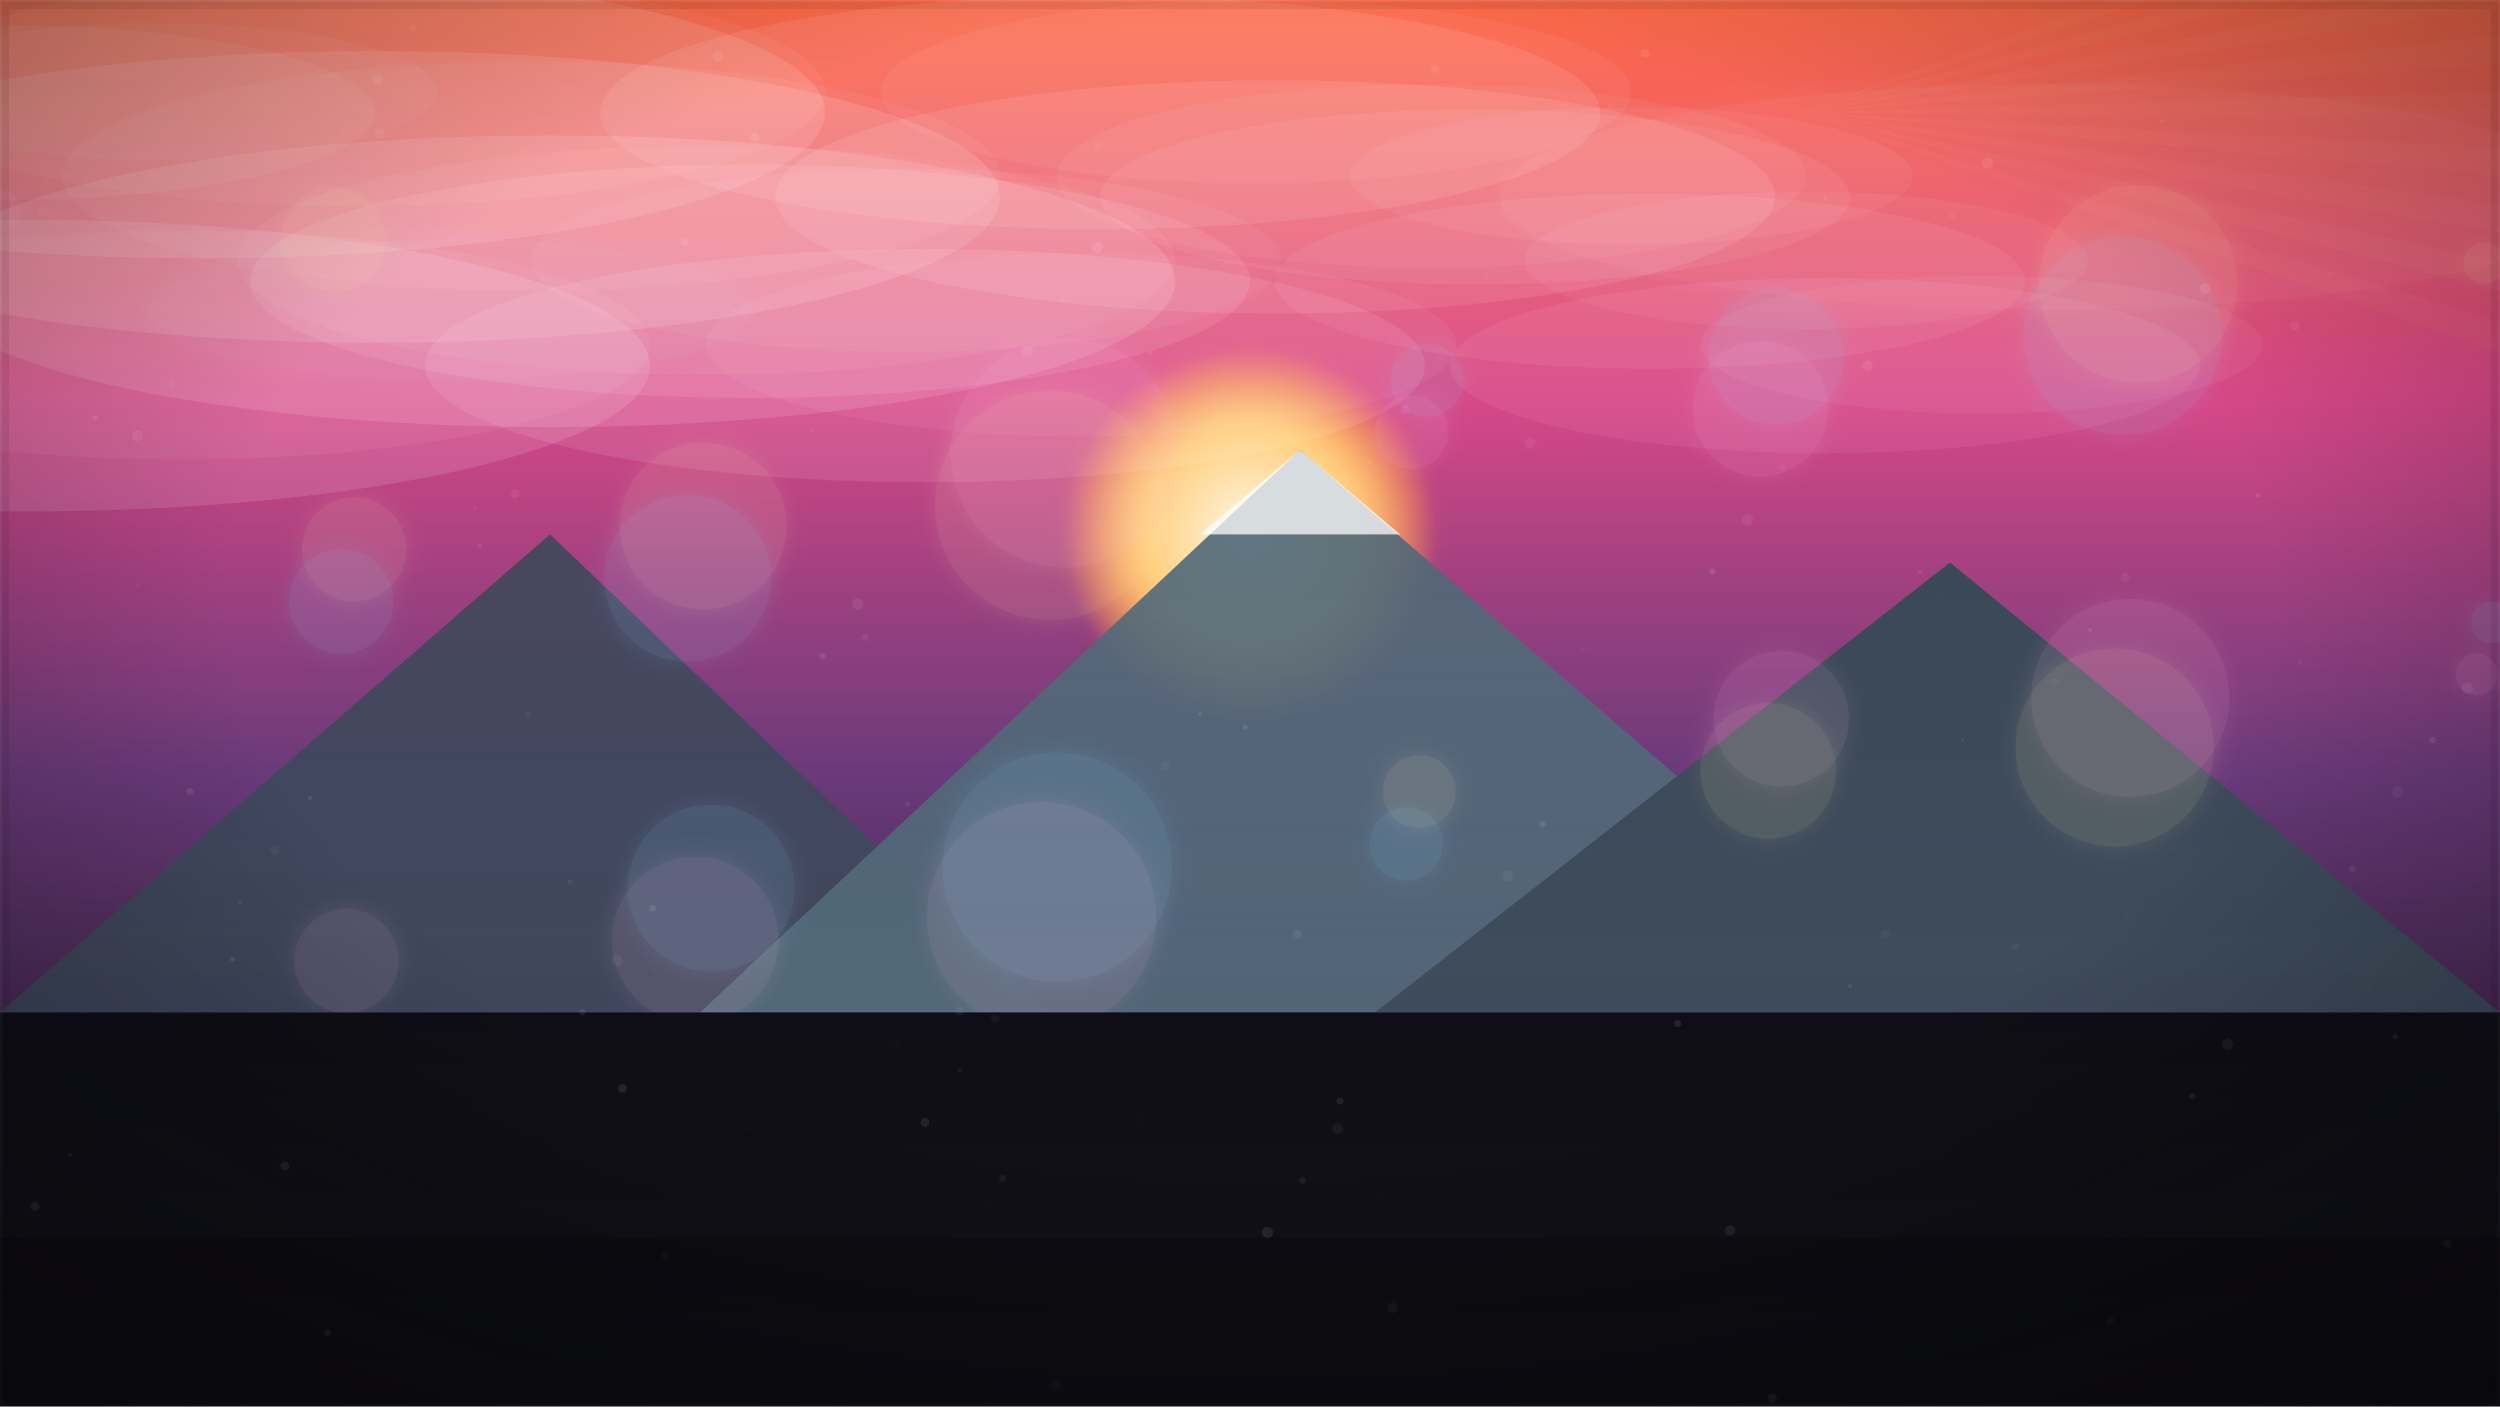
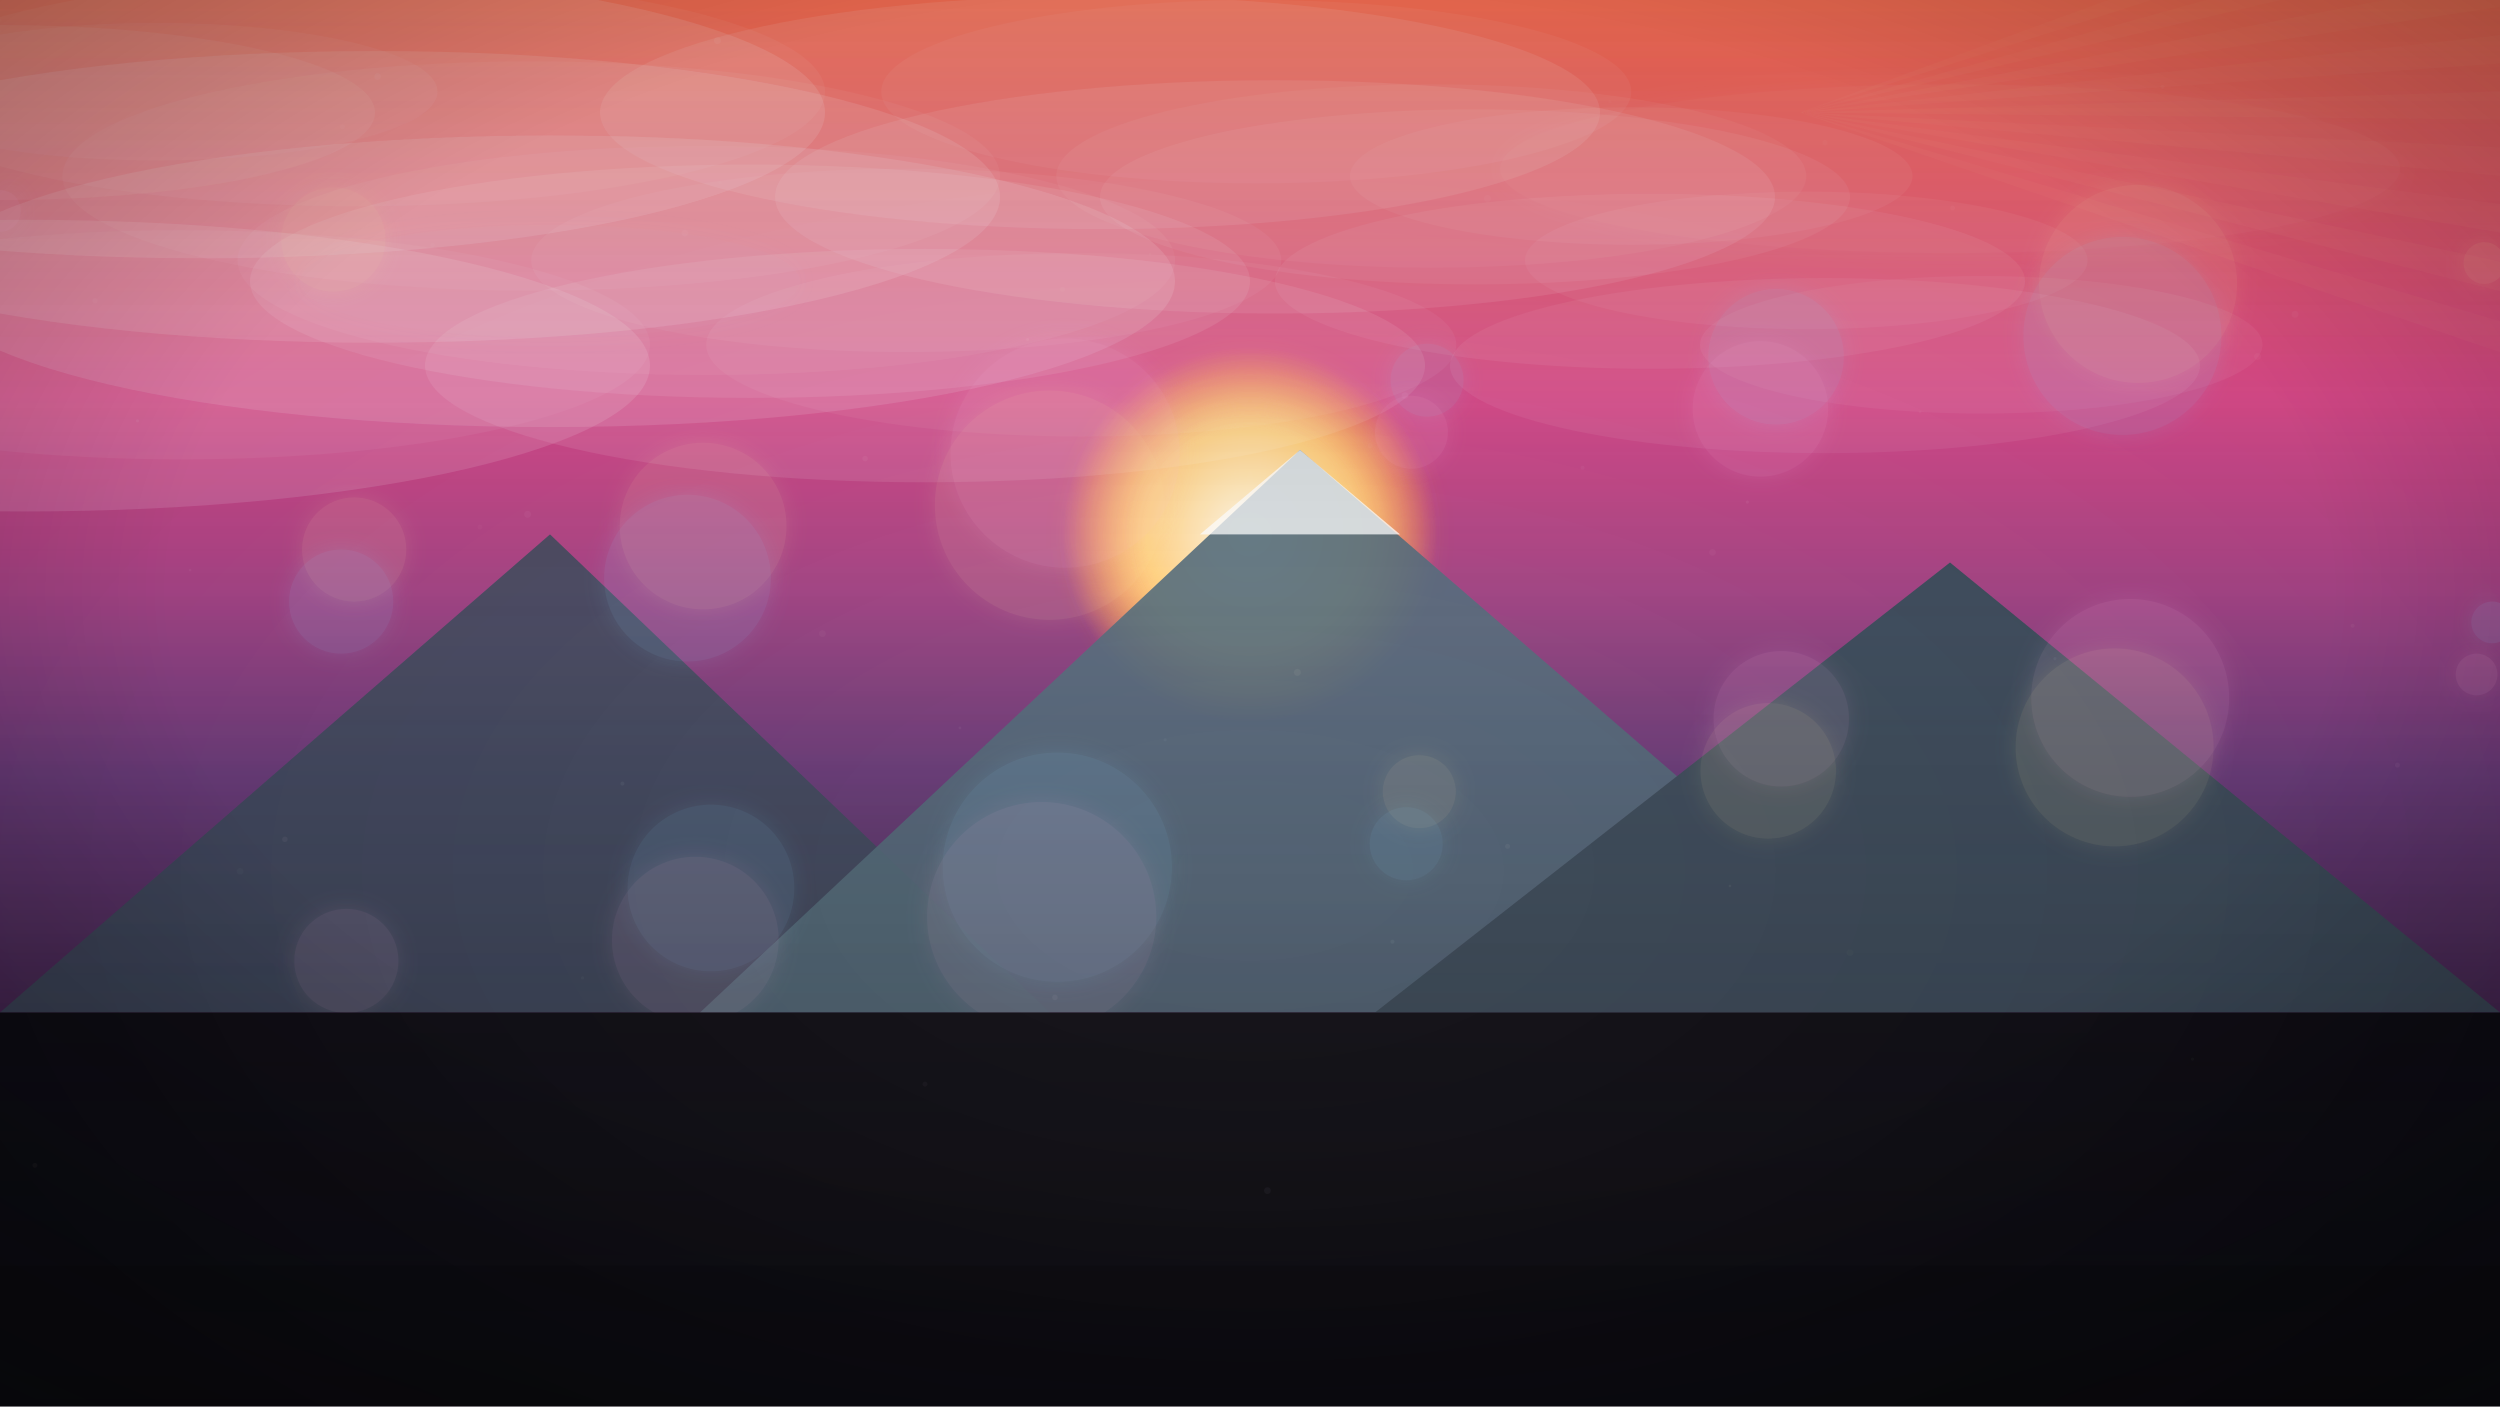
<svg xmlns="http://www.w3.org/2000/svg" viewBox="0 0 960 540" width="960" height="540">
  <defs>
    <linearGradient id="skyTop" x1="0" y1="0" x2="0" y2="1">
-       <stop offset="0%" stop-color="#1a1048" />
-       <stop offset="35%" stop-color="#3d2878" />
-       <stop offset="68%" stop-color="#284868" />
-       <stop offset="100%" stop-color="#0c1420" />
+       <stop offset="0%" stop-color="#121828" />
+       <stop offset="32%" stop-color="#243050" />
+       <stop offset="58%" stop-color="#2a3848" />
+       <stop offset="100%" stop-color="#0a0e14" />
    </linearGradient>
    <linearGradient id="skyDay" x1="0" y1="0" x2="0" y2="1">
-       <stop offset="0%" stop-color="#7ec8ff" />
-       <stop offset="45%" stop-color="#a8d8f8" />
-       <stop offset="78%" stop-color="#e8c878" />
-       <stop offset="100%" stop-color="#88b868" />
+       <stop offset="0%" stop-color="#6eb4e0" />
+       <stop offset="38%" stop-color="#a8cce8" />
+       <stop offset="70%" stop-color="#d8c098" />
+       <stop offset="100%" stop-color="#6a8868" />
    </linearGradient>
    <linearGradient id="skySunset" x1="0" y1="0" x2="0" y2="1">
      <stop offset="0%" stop-color="#ff6b4a" />
      <stop offset="28%" stop-color="#d84888" />
      <stop offset="55%" stop-color="#683878" />
      <stop offset="100%" stop-color="#120818" />
    </linearGradient>
    <linearGradient id="haze" x1="0" y1="0.4" x2="0" y2="1">
      <stop offset="0%" stop-color="#fff" stop-opacity="0" />
      <stop offset="100%" stop-color="#c8d8f0" stop-opacity="0.22" />
    </linearGradient>
    <filter id="softGlow" x="-40%" y="-40%" width="180%" height="180%">
      <feGaussianBlur stdDeviation="4" result="b" />
      <feMerge>
        <feMergeNode in="b" />
        <feMergeNode in="SourceGraphic" />
      </feMerge>
    </filter>
    <filter id="neonGlow" x="-60%" y="-60%" width="220%" height="220%">
      <feGaussianBlur stdDeviation="6" result="b" />
      <feMerge>
        <feMergeNode in="b" />
        <feMergeNode in="b" />
        <feMergeNode in="SourceGraphic" />
      </feMerge>
    </filter>
    <filter id="paintSoft" x="-2%" y="-2%" width="104%" height="104%">
      <feGaussianBlur stdDeviation="0.6" />
    </filter>
    <radialGradient id="sunDisc" cx="0.5" cy="0.5" r="0.5">
      <stop offset="0%" stop-color="#fff8e8" />
      <stop offset="55%" stop-color="#ffd080" />
      <stop offset="100%" stop-color="#ff904000" />
    </radialGradient>
    <radialGradient id="moonGlow" cx="0.5" cy="0.5" r="0.5">
      <stop offset="0%" stop-color="#fffef8" />
      <stop offset="40%" stop-color="#e8e0f0" />
      <stop offset="100%" stop-color="#e8e0f000" />
    </radialGradient>
    <linearGradient id="wallWarm" x1="0" y1="0" x2="1" y2="1">
      <stop offset="0%" stop-color="#fff0e4" />
      <stop offset="45%" stop-color="#e8c8b0" />
      <stop offset="100%" stop-color="#c8a088" />
    </linearGradient>
    <linearGradient id="wallCool" x1="0" y1="0" x2="0" y2="1">
      <stop offset="0%" stop-color="#eef2f8" />
      <stop offset="100%" stop-color="#b8c0d0" />
    </linearGradient>
    <linearGradient id="floorWood" x1="0" y1="0.6" x2="0" y2="1">
      <stop offset="0%" stop-color="#a88870" />
      <stop offset="100%" stop-color="#685040" />
    </linearGradient>
    <radialGradient id="lampGlow" cx="0.5" cy="0.5" r="0.5">
      <stop offset="0%" stop-color="#fff8e0" />
      <stop offset="70%" stop-color="#ffd898" stop-opacity="0.35" />
      <stop offset="100%" stop-color="#ffd898" stop-opacity="0" />
    </radialGradient>
    <radialGradient id="vignette" cx="0.5" cy="0.42" r="0.78">
-       <stop offset="52%" stop-color="#000" stop-opacity="0" />
-       <stop offset="100%" stop-color="#030508" stop-opacity="0.48" />
+       <stop offset="55%" stop-color="#000" stop-opacity="0" />
+       <stop offset="100%" stop-color="#030508" stop-opacity="0.38" />
+     </radialGradient>
+     <linearGradient id="filmGrade" x1="0" y1="0" x2="0" y2="1">
+       <stop offset="0%" stop-color="#283858" stop-opacity="0.14" />
+       <stop offset="42%" stop-color="#000" stop-opacity="0" />
+       <stop offset="100%" stop-color="#000" stop-opacity="0.32" />
+     </linearGradient>
+     <radialGradient id="stageGlow" cx="0.5" cy="0.62" r="0.55">
+       <stop offset="0%" stop-color="#fff" stop-opacity="0.06" />
+       <stop offset="100%" stop-color="#fff" stop-opacity="0" />
    </radialGradient>
  </defs>
  <rect width="960" height="540" fill="url(#skySunset)" />
  <polygon points="691.2,43.2 1299.914,-178.998 1308.312,-154.478" fill="#ffd0a0" opacity="0.04" />
  <polygon points="691.2,43.2 1315.724,-129.642 1322.136,-104.529" fill="#ffd0a0" opacity="0.04" />
  <polygon points="691.2,43.2 1327.539,-79.181 1331.924,-53.636" fill="#ffd0a0" opacity="0.04" />
  <polygon points="691.2,43.2 1335.284,-27.936 1337.613,-2.123" fill="#ffd0a0" opacity="0.04" />
  <polygon points="691.2,43.2 1338.908,23.763 1339.168,49.68" fill="#ffd0a0" opacity="0.04" />
  <polygon points="691.2,43.2 1338.39,75.587 1336.577,101.441" fill="#ffd0a0" opacity="0.04" />
  <polygon points="691.2,43.2 1333.732,127.203 1329.859,152.83" fill="#ffd0a0" opacity="0.04" />
  <polygon points="691.2,43.2 1324.964,178.282 1319.055,203.518" fill="#ffd0a0" opacity="0.04" />
  <polygon points="691.2,43.2 1312.142,228.497 1304.235,253.18" fill="#ffd0a0" opacity="0.04" />
  <circle cx="480" cy="205.2" r="72" fill="url(#sunDisc)" filter="url(#softGlow)" />
  <ellipse cx="0" cy="43.2" rx="144" ry="33.6" fill="#fff" opacity="0.06" />
  <ellipse cx="60" cy="35.2" rx="108" ry="26.4" fill="#fff" opacity="0.05" />
  <ellipse cx="489.6" cy="75.6" rx="192" ry="44.8" fill="#fff" opacity="0.09" />
  <ellipse cx="549.6" cy="67.6" rx="144" ry="35.2" fill="#fff" opacity="0.05" />
  <ellipse cx="211.2" cy="108" rx="240" ry="56" fill="#fff" opacity="0.12" />
  <ellipse cx="271.2" cy="100" rx="180" ry="44" fill="#fff" opacity="0.05" />
  <ellipse cx="700.8" cy="140.4" rx="144" ry="33.6" fill="#fff" opacity="0.06" />
  <ellipse cx="760.8" cy="132.4" rx="108" ry="26.4" fill="#fff" opacity="0.05" />
  <ellipse cx="422.4" cy="43.2" rx="192" ry="44.8" fill="#fff" opacity="0.09" />
  <ellipse cx="482.4" cy="35.2" rx="144" ry="35.2" fill="#fff" opacity="0.05" />
  <ellipse cx="144" cy="75.6" rx="240" ry="56" fill="#fff" opacity="0.12" />
  <ellipse cx="204" cy="67.6" rx="180" ry="44" fill="#fff" opacity="0.05" />
  <ellipse cx="633.6" cy="108" rx="144" ry="33.6" fill="#fff" opacity="0.06" />
  <ellipse cx="693.6" cy="100" rx="108" ry="26.4" fill="#fff" opacity="0.05" />
  <ellipse cx="355.2" cy="140.4" rx="192" ry="44.8" fill="#fff" opacity="0.09" />
  <ellipse cx="415.2" cy="132.4" rx="144" ry="35.2" fill="#fff" opacity="0.05" />
  <ellipse cx="76.8" cy="43.2" rx="240" ry="56" fill="#fff" opacity="0.12" />
  <ellipse cx="136.8" cy="35.2" rx="180" ry="44" fill="#fff" opacity="0.05" />
  <ellipse cx="566.4" cy="75.6" rx="144" ry="33.6" fill="#fff" opacity="0.06" />
  <ellipse cx="626.4" cy="67.6" rx="108" ry="26.4" fill="#fff" opacity="0.05" />
  <ellipse cx="288" cy="108" rx="192" ry="44.8" fill="#fff" opacity="0.09" />
  <ellipse cx="348" cy="100" rx="144" ry="35.2" fill="#fff" opacity="0.05" />
  <ellipse cx="9.6" cy="140.4" rx="240" ry="56" fill="#fff" opacity="0.12" />
  <ellipse cx="69.6" cy="132.4" rx="180" ry="44" fill="#fff" opacity="0.05" />
  <polygon points="0,388.8 211.2,205.2 403.2,388.8" fill="#384858" opacity="0.85" />
  <polygon points="268.8,388.8 499.2,172.8 748.8,388.8" fill="#506878" opacity="0.9" />
  <polygon points="528,388.8 748.8,216 960,388.8" fill="#3a4858" />
  <polygon points="460.8,205.2 499.2,172.8 537.6,205.2" fill="#fff" opacity="0.75" />
  <circle cx="0" cy="81" r="8" fill="#ffb8e8" opacity="0.12" filter="url(#softGlow)" />
  <circle cx="548" cy="146" r="14" fill="#88d8ff" opacity="0.12" filter="url(#softGlow)" />
  <circle cx="136" cy="211" r="20" fill="#ffe8a8" opacity="0.12" filter="url(#softGlow)" />
  <circle cx="684" cy="276" r="26" fill="#ffb8e8" opacity="0.12" filter="url(#softGlow)" />
  <circle cx="273" cy="341" r="32" fill="#88d8ff" opacity="0.12" filter="url(#softGlow)" />
  <circle cx="821" cy="109" r="38" fill="#ffe8a8" opacity="0.12" filter="url(#softGlow)" />
  <circle cx="409" cy="174" r="44" fill="#ffb8e8" opacity="0.12" filter="url(#softGlow)" />
  <circle cx="957" cy="239" r="8" fill="#88d8ff" opacity="0.12" filter="url(#softGlow)" />
  <circle cx="545" cy="304" r="14" fill="#ffe8a8" opacity="0.12" filter="url(#softGlow)" />
  <circle cx="133" cy="369" r="20" fill="#ffb8e8" opacity="0.12" filter="url(#softGlow)" />
  <circle cx="682" cy="137" r="26" fill="#88d8ff" opacity="0.12" filter="url(#softGlow)" />
  <circle cx="270" cy="202" r="32" fill="#ffe8a8" opacity="0.12" filter="url(#softGlow)" />
  <circle cx="818" cy="268" r="38" fill="#ffb8e8" opacity="0.12" filter="url(#softGlow)" />
  <circle cx="406" cy="333" r="44" fill="#88d8ff" opacity="0.12" filter="url(#softGlow)" />
  <circle cx="954" cy="101" r="8" fill="#ffe8a8" opacity="0.12" filter="url(#softGlow)" />
  <circle cx="542" cy="166" r="14" fill="#ffb8e8" opacity="0.12" filter="url(#softGlow)" />
  <circle cx="131" cy="231" r="20" fill="#88d8ff" opacity="0.12" filter="url(#softGlow)" />
  <circle cx="679" cy="296" r="26" fill="#ffe8a8" opacity="0.12" filter="url(#softGlow)" />
  <circle cx="267" cy="361" r="32" fill="#ffb8e8" opacity="0.12" filter="url(#softGlow)" />
  <circle cx="815" cy="129" r="38" fill="#88d8ff" opacity="0.12" filter="url(#softGlow)" />
  <circle cx="403" cy="194" r="44" fill="#ffe8a8" opacity="0.12" filter="url(#softGlow)" />
  <circle cx="951" cy="259" r="8" fill="#ffb8e8" opacity="0.12" filter="url(#softGlow)" />
  <circle cx="540" cy="324" r="14" fill="#88d8ff" opacity="0.12" filter="url(#softGlow)" />
  <circle cx="128" cy="92" r="20" fill="#ffe8a8" opacity="0.12" filter="url(#softGlow)" />
  <circle cx="676" cy="157" r="26" fill="#ffb8e8" opacity="0.12" filter="url(#softGlow)" />
  <circle cx="264" cy="222" r="32" fill="#88d8ff" opacity="0.12" filter="url(#softGlow)" />
  <circle cx="812" cy="287" r="38" fill="#ffe8a8" opacity="0.12" filter="url(#softGlow)" />
  <circle cx="400" cy="352" r="44" fill="#ffb8e8" opacity="0.12" filter="url(#softGlow)" />
  <rect x="0" y="388.8" width="960" height="151.2" fill="#0a0810" />
-   <circle cx="0.0" cy="8.1" r="0.80" fill="#fff" opacity="0.035" />
-   <circle cx="131.5" cy="50.4" r="1.25" fill="#fff" opacity="0.047" />
-   <circle cx="263.0" cy="92.7" r="1.70" fill="#fff" opacity="0.059" />
-   <circle cx="394.6" cy="135.0" r="2.15" fill="#fff" opacity="0.071" />
-   <circle cx="526.1" cy="177.2" r="0.80" fill="#fff" opacity="0.083" />
-   <circle cx="657.6" cy="219.5" r="1.25" fill="#fff" opacity="0.095" />
-   <circle cx="789.1" cy="261.8" r="1.70" fill="#fff" opacity="0.035" />
-   <circle cx="920.6" cy="304.1" r="2.15" fill="#fff" opacity="0.047" />
-   <circle cx="92.2" cy="346.4" r="0.80" fill="#fff" opacity="0.059" />
-   <circle cx="223.7" cy="388.7" r="1.25" fill="#fff" opacity="0.071" />
-   <circle cx="355.2" cy="431.0" r="1.70" fill="#fff" opacity="0.083" />
-   <circle cx="486.7" cy="473.3" r="2.15" fill="#fff" opacity="0.095" />
-   <circle cx="618.2" cy="40.4" r="0.80" fill="#fff" opacity="0.035" />
-   <circle cx="749.8" cy="82.7" r="1.25" fill="#fff" opacity="0.047" />
-   <circle cx="881.3" cy="125.0" r="1.70" fill="#fff" opacity="0.059" />
-   <circle cx="52.8" cy="167.3" r="2.15" fill="#fff" opacity="0.071" />
-   <circle cx="184.3" cy="209.6" r="0.80" fill="#fff" opacity="0.083" />
-   <circle cx="315.8" cy="251.9" r="1.25" fill="#fff" opacity="0.095" />
-   <circle cx="447.4" cy="294.1" r="1.70" fill="#fff" opacity="0.035" />
-   <circle cx="578.9" cy="336.4" r="2.15" fill="#fff" opacity="0.047" />
-   <circle cx="710.4" cy="378.7" r="0.80" fill="#fff" opacity="0.059" />
-   <circle cx="841.9" cy="421.0" r="1.25" fill="#fff" opacity="0.071" />
-   <circle cx="13.4" cy="463.3" r="1.70" fill="#fff" opacity="0.083" />
-   <circle cx="145.0" cy="30.4" r="2.15" fill="#fff" opacity="0.095" />
-   <circle cx="276.5" cy="72.7" r="0.80" fill="#fff" opacity="0.035" />
-   <circle cx="408.0" cy="115.0" r="1.25" fill="#fff" opacity="0.047" />
-   <circle cx="539.5" cy="157.3" r="1.70" fill="#fff" opacity="0.059" />
-   <circle cx="671.0" cy="199.6" r="2.15" fill="#fff" opacity="0.071" />
-   <circle cx="802.6" cy="241.9" r="0.80" fill="#fff" opacity="0.083" />
-   <circle cx="934.1" cy="284.2" r="1.25" fill="#fff" opacity="0.095" />
-   <circle cx="105.6" cy="326.5" r="1.70" fill="#fff" opacity="0.035" />
-   <circle cx="237.1" cy="368.8" r="2.15" fill="#fff" opacity="0.047" />
-   <circle cx="368.6" cy="411.0" r="0.80" fill="#fff" opacity="0.059" />
-   <circle cx="500.2" cy="453.3" r="1.25" fill="#fff" opacity="0.071" />
-   <circle cx="631.7" cy="20.4" r="1.70" fill="#fff" opacity="0.083" />
-   <circle cx="763.2" cy="62.7" r="2.15" fill="#fff" opacity="0.095" />
-   <circle cx="894.7" cy="105.0" r="0.80" fill="#fff" opacity="0.035" />
-   <circle cx="66.2" cy="147.3" r="1.25" fill="#fff" opacity="0.047" />
-   <circle cx="197.8" cy="189.6" r="1.70" fill="#fff" opacity="0.059" />
-   <circle cx="329.3" cy="231.9" r="2.15" fill="#fff" opacity="0.071" />
-   <circle cx="460.8" cy="274.2" r="0.80" fill="#fff" opacity="0.083" />
-   <circle cx="592.3" cy="316.5" r="1.25" fill="#fff" opacity="0.095" />
-   <circle cx="723.8" cy="358.8" r="1.70" fill="#fff" opacity="0.035" />
-   <circle cx="855.4" cy="401.1" r="2.15" fill="#fff" opacity="0.047" />
-   <circle cx="26.9" cy="443.4" r="0.80" fill="#fff" opacity="0.059" />
-   <circle cx="158.4" cy="10.5" r="1.25" fill="#fff" opacity="0.071" />
-   <circle cx="289.9" cy="52.7" r="1.70" fill="#fff" opacity="0.083" />
-   <circle cx="421.4" cy="95.0" r="2.15" fill="#fff" opacity="0.095" />
-   <circle cx="553.0" cy="137.3" r="0.80" fill="#fff" opacity="0.035" />
-   <circle cx="684.5" cy="179.6" r="1.25" fill="#fff" opacity="0.047" />
-   <circle cx="816.0" cy="221.9" r="1.70" fill="#fff" opacity="0.059" />
-   <circle cx="947.5" cy="264.2" r="2.15" fill="#fff" opacity="0.071" />
-   <circle cx="119.0" cy="306.5" r="0.80" fill="#fff" opacity="0.083" />
-   <circle cx="250.6" cy="348.8" r="1.25" fill="#fff" opacity="0.095" />
-   <circle cx="382.1" cy="391.1" r="1.70" fill="#fff" opacity="0.035" />
-   <circle cx="513.6" cy="433.4" r="2.15" fill="#fff" opacity="0.047" />
-   <circle cx="0.0" cy="16.7" r="0.60" fill="#fff" opacity="0.040" filter="url(#softGlow)" />
-   <circle cx="166.1" cy="130.7" r="0.95" fill="#fff" opacity="0.050" filter="url(#softGlow)" />
-   <circle cx="332.2" cy="244.6" r="1.30" fill="#fff" opacity="0.060" filter="url(#softGlow)" />
-   <circle cx="498.2" cy="358.6" r="1.65" fill="#fff" opacity="0.070" filter="url(#softGlow)" />
-   <circle cx="664.3" cy="472.5" r="2.00" fill="#fff" opacity="0.080" filter="url(#softGlow)" />
-   <circle cx="830.4" cy="46.4" r="0.60" fill="#fff" opacity="0.090" filter="url(#softGlow)" />
-   <circle cx="36.5" cy="160.4" r="0.95" fill="#fff" opacity="0.100" filter="url(#softGlow)" />
-   <circle cx="202.6" cy="274.3" r="1.30" fill="#fff" opacity="0.040" filter="url(#softGlow)" />
-   <circle cx="368.6" cy="388.3" r="1.65" fill="#fff" opacity="0.050" filter="url(#softGlow)" />
-   <circle cx="534.7" cy="502.2" r="2.00" fill="#fff" opacity="0.060" filter="url(#softGlow)" />
-   <circle cx="700.8" cy="76.1" r="0.60" fill="#fff" opacity="0.070" filter="url(#softGlow)" />
-   <circle cx="866.9" cy="190.1" r="0.95" fill="#fff" opacity="0.080" filter="url(#softGlow)" />
-   <circle cx="73.0" cy="304.0" r="1.30" fill="#fff" opacity="0.090" filter="url(#softGlow)" />
-   <circle cx="239.0" cy="418.0" r="1.65" fill="#fff" opacity="0.100" filter="url(#softGlow)" />
-   <circle cx="405.1" cy="531.9" r="2.00" fill="#fff" opacity="0.040" filter="url(#softGlow)" />
-   <circle cx="571.2" cy="105.8" r="0.60" fill="#fff" opacity="0.050" filter="url(#softGlow)" />
-   <circle cx="737.3" cy="219.8" r="0.95" fill="#fff" opacity="0.060" filter="url(#softGlow)" />
-   <circle cx="903.4" cy="333.7" r="1.30" fill="#fff" opacity="0.070" filter="url(#softGlow)" />
-   <circle cx="109.4" cy="447.7" r="1.65" fill="#fff" opacity="0.080" filter="url(#softGlow)" />
-   <circle cx="275.5" cy="21.6" r="2.00" fill="#fff" opacity="0.090" filter="url(#softGlow)" />
-   <circle cx="441.6" cy="135.5" r="0.60" fill="#fff" opacity="0.100" filter="url(#softGlow)" />
-   <circle cx="607.7" cy="249.5" r="0.95" fill="#fff" opacity="0.040" filter="url(#softGlow)" />
-   <circle cx="773.8" cy="363.4" r="1.30" fill="#fff" opacity="0.050" filter="url(#softGlow)" />
-   <circle cx="939.8" cy="477.4" r="1.65" fill="#fff" opacity="0.060" filter="url(#softGlow)" />
-   <circle cx="145.9" cy="51.3" r="2.00" fill="#fff" opacity="0.070" filter="url(#softGlow)" />
-   <circle cx="312.0" cy="165.2" r="0.60" fill="#fff" opacity="0.080" filter="url(#softGlow)" />
-   <circle cx="478.1" cy="279.2" r="0.95" fill="#fff" opacity="0.090" filter="url(#softGlow)" />
-   <circle cx="644.2" cy="393.1" r="1.30" fill="#fff" opacity="0.100" filter="url(#softGlow)" />
-   <circle cx="810.2" cy="507.1" r="1.65" fill="#fff" opacity="0.040" filter="url(#softGlow)" />
-   <circle cx="16.3" cy="81.0" r="2.00" fill="#fff" opacity="0.050" filter="url(#softGlow)" />
-   <circle cx="182.4" cy="194.9" r="0.60" fill="#fff" opacity="0.060" filter="url(#softGlow)" />
-   <circle cx="348.5" cy="308.9" r="0.95" fill="#fff" opacity="0.070" filter="url(#softGlow)" />
-   <circle cx="514.6" cy="422.8" r="1.30" fill="#fff" opacity="0.080" filter="url(#softGlow)" />
-   <circle cx="680.6" cy="536.8" r="1.65" fill="#fff" opacity="0.090" filter="url(#softGlow)" />
-   <circle cx="846.7" cy="110.7" r="2.00" fill="#fff" opacity="0.100" filter="url(#softGlow)" />
-   <circle cx="52.8" cy="224.6" r="0.60" fill="#fff" opacity="0.040" filter="url(#softGlow)" />
-   <circle cx="218.9" cy="338.6" r="0.95" fill="#fff" opacity="0.050" filter="url(#softGlow)" />
-   <circle cx="385.0" cy="452.5" r="1.30" fill="#fff" opacity="0.060" filter="url(#softGlow)" />
-   <circle cx="551.0" cy="26.5" r="1.65" fill="#fff" opacity="0.070" filter="url(#softGlow)" />
-   <circle cx="717.1" cy="140.4" r="2.00" fill="#fff" opacity="0.080" filter="url(#softGlow)" />
-   <circle cx="883.2" cy="254.3" r="0.60" fill="#fff" opacity="0.090" filter="url(#softGlow)" />
-   <circle cx="89.3" cy="368.3" r="0.95" fill="#fff" opacity="0.100" filter="url(#softGlow)" />
-   <circle cx="255.4" cy="482.2" r="1.30" fill="#fff" opacity="0.040" filter="url(#softGlow)" />
-   <circle cx="421.4" cy="56.2" r="1.65" fill="#fff" opacity="0.050" filter="url(#softGlow)" />
-   <circle cx="587.5" cy="170.1" r="2.00" fill="#fff" opacity="0.060" filter="url(#softGlow)" />
-   <circle cx="753.6" cy="284.0" r="0.60" fill="#fff" opacity="0.070" filter="url(#softGlow)" />
-   <circle cx="919.7" cy="398.0" r="0.95" fill="#fff" opacity="0.080" filter="url(#softGlow)" />
-   <circle cx="125.8" cy="511.9" r="1.30" fill="#fff" opacity="0.090" filter="url(#softGlow)" />
-   <rect x="0.0" y="0.0" width="1.2" height="1.2" fill="#fff" opacity="0.018" />
-   <rect x="93.1" y="28.6" width="1.2" height="1.2" fill="#fff" opacity="0.018" />
-   <rect x="186.2" y="57.2" width="1.2" height="1.2" fill="#fff" opacity="0.018" />
-   <rect x="279.4" y="85.9" width="1.2" height="1.2" fill="#fff" opacity="0.018" />
-   <rect x="372.5" y="114.5" width="1.2" height="1.2" fill="#fff" opacity="0.018" />
-   <rect x="465.6" y="143.1" width="1.2" height="1.2" fill="#fff" opacity="0.018" />
-   <rect x="558.7" y="171.7" width="1.2" height="1.2" fill="#fff" opacity="0.018" />
-   <rect x="651.8" y="200.3" width="1.2" height="1.2" fill="#fff" opacity="0.018" />
-   <rect x="745.0" y="229.0" width="1.2" height="1.2" fill="#fff" opacity="0.018" />
-   <rect x="838.1" y="257.6" width="1.2" height="1.2" fill="#fff" opacity="0.018" />
-   <rect x="931.2" y="286.2" width="1.2" height="1.2" fill="#fff" opacity="0.018" />
-   <rect x="64.3" y="314.8" width="1.2" height="1.2" fill="#fff" opacity="0.018" />
-   <rect x="157.4" y="343.4" width="1.2" height="1.2" fill="#fff" opacity="0.018" />
-   <rect x="250.6" y="372.1" width="1.2" height="1.2" fill="#fff" opacity="0.018" />
-   <rect x="343.7" y="400.7" width="1.2" height="1.2" fill="#fff" opacity="0.018" />
-   <rect x="436.8" y="429.3" width="1.2" height="1.2" fill="#fff" opacity="0.018" />
-   <rect x="529.9" y="457.9" width="1.2" height="1.2" fill="#fff" opacity="0.018" />
-   <rect x="623.0" y="486.5" width="1.2" height="1.2" fill="#fff" opacity="0.018" />
-   <rect x="716.2" y="515.2" width="1.2" height="1.2" fill="#fff" opacity="0.018" />
-   <rect x="809.3" y="3.8" width="1.2" height="1.2" fill="#fff" opacity="0.018" />
-   <rect x="902.4" y="32.4" width="1.2" height="1.2" fill="#fff" opacity="0.018" />
-   <rect x="35.5" y="61.0" width="1.2" height="1.2" fill="#fff" opacity="0.018" />
-   <rect x="128.6" y="89.6" width="1.2" height="1.2" fill="#fff" opacity="0.018" />
-   <rect x="221.8" y="118.3" width="1.2" height="1.2" fill="#fff" opacity="0.018" />
-   <rect x="314.9" y="146.9" width="1.2" height="1.2" fill="#fff" opacity="0.018" />
-   <rect x="408.0" y="175.5" width="1.2" height="1.2" fill="#fff" opacity="0.018" />
-   <rect x="501.1" y="204.1" width="1.2" height="1.2" fill="#fff" opacity="0.018" />
-   <rect x="594.2" y="232.7" width="1.2" height="1.2" fill="#fff" opacity="0.018" />
-   <rect x="687.4" y="261.4" width="1.2" height="1.2" fill="#fff" opacity="0.018" />
-   <rect x="780.5" y="290.0" width="1.2" height="1.2" fill="#fff" opacity="0.018" />
-   <rect x="873.6" y="318.6" width="1.2" height="1.2" fill="#fff" opacity="0.018" />
-   <rect x="6.7" y="347.2" width="1.2" height="1.2" fill="#fff" opacity="0.018" />
-   <rect x="99.8" y="375.8" width="1.2" height="1.2" fill="#fff" opacity="0.018" />
-   <rect x="193.0" y="404.5" width="1.2" height="1.2" fill="#fff" opacity="0.018" />
-   <rect x="286.1" y="433.1" width="1.2" height="1.2" fill="#fff" opacity="0.018" />
-   <rect x="379.2" y="461.7" width="1.2" height="1.2" fill="#fff" opacity="0.018" />
-   <rect x="472.3" y="490.3" width="1.2" height="1.2" fill="#fff" opacity="0.018" />
-   <rect x="565.4" y="518.9" width="1.2" height="1.2" fill="#fff" opacity="0.018" />
-   <rect x="658.6" y="7.6" width="1.2" height="1.2" fill="#fff" opacity="0.018" />
-   <rect x="751.7" y="36.2" width="1.2" height="1.2" fill="#fff" opacity="0.018" />
-   <rect x="844.8" y="64.8" width="1.2" height="1.2" fill="#fff" opacity="0.018" />
-   <rect x="937.9" y="93.4" width="1.2" height="1.2" fill="#fff" opacity="0.018" />
-   <rect x="71.0" y="122.0" width="1.2" height="1.2" fill="#fff" opacity="0.018" />
-   <rect x="164.2" y="150.7" width="1.2" height="1.2" fill="#fff" opacity="0.018" />
-   <rect x="257.3" y="179.3" width="1.2" height="1.2" fill="#fff" opacity="0.018" />
-   <rect x="350.4" y="207.9" width="1.2" height="1.2" fill="#fff" opacity="0.018" />
-   <rect x="443.5" y="236.5" width="1.2" height="1.2" fill="#fff" opacity="0.018" />
-   <rect x="536.6" y="265.1" width="1.2" height="1.2" fill="#fff" opacity="0.018" />
-   <rect x="629.8" y="293.8" width="1.2" height="1.2" fill="#fff" opacity="0.018" />
-   <rect x="722.9" y="322.4" width="1.2" height="1.2" fill="#fff" opacity="0.018" />
-   <rect x="816.0" y="351.0" width="1.2" height="1.2" fill="#fff" opacity="0.018" />
-   <rect x="909.1" y="379.6" width="1.2" height="1.2" fill="#fff" opacity="0.018" />
-   <rect x="42.2" y="408.2" width="1.2" height="1.2" fill="#fff" opacity="0.018" />
-   <rect x="135.4" y="436.9" width="1.2" height="1.2" fill="#fff" opacity="0.018" />
-   <rect x="228.5" y="465.5" width="1.2" height="1.2" fill="#fff" opacity="0.018" />
-   <rect x="321.6" y="494.1" width="1.2" height="1.2" fill="#fff" opacity="0.018" />
-   <rect x="414.7" y="522.7" width="1.2" height="1.2" fill="#fff" opacity="0.018" />
-   <rect x="507.8" y="11.3" width="1.2" height="1.2" fill="#fff" opacity="0.018" />
-   <rect x="601.0" y="40.0" width="1.2" height="1.2" fill="#fff" opacity="0.018" />
-   <rect x="694.1" y="68.6" width="1.2" height="1.2" fill="#fff" opacity="0.018" />
-   <rect x="787.2" y="97.2" width="1.2" height="1.2" fill="#fff" opacity="0.018" />
-   <rect x="880.3" y="125.8" width="1.2" height="1.2" fill="#fff" opacity="0.018" />
-   <rect x="13.4" y="154.4" width="1.2" height="1.2" fill="#fff" opacity="0.018" />
-   <rect x="106.6" y="183.1" width="1.2" height="1.2" fill="#fff" opacity="0.018" />
-   <ellipse cx="787.2" cy="75.6" rx="211.2" ry="43.2" fill="#fff8e8" opacity="0.06" filter="url(#softGlow)" />
-   <ellipse cx="172.8" cy="118.8" rx="115.2" ry="27" fill="#c8e8ff" opacity="0.05" filter="url(#softGlow)" />
-   <rect x="0" y="0" width="960" height="540" fill="none" stroke="#fff" stroke-width="2" opacity="0.04" />
-   <rect x="2" y="2" width="956" height="536" fill="none" stroke="#000" stroke-width="3" opacity="0.08" />
-   <rect width="960" height="540" fill="url(#haze)" opacity="0.2" />
+   <circle cx="0.0" cy="7.8" r="0.60" fill="#fff" opacity="0.022" />
+   <circle cx="131.5" cy="48.7" r="0.95" fill="#fff" opacity="0.032" />
+   <circle cx="263.0" cy="89.5" r="1.30" fill="#fff" opacity="0.042" />
+   <circle cx="394.6" cy="130.4" r="0.60" fill="#fff" opacity="0.052" />
+   <circle cx="526.1" cy="171.2" r="0.95" fill="#fff" opacity="0.022" />
+   <circle cx="657.6" cy="212.1" r="1.30" fill="#fff" opacity="0.032" />
+   <circle cx="789.1" cy="252.9" r="0.60" fill="#fff" opacity="0.042" />
+   <circle cx="920.6" cy="293.8" r="0.95" fill="#fff" opacity="0.052" />
+   <circle cx="92.2" cy="334.6" r="1.30" fill="#fff" opacity="0.022" />
+   <circle cx="223.7" cy="375.5" r="0.60" fill="#fff" opacity="0.032" />
+   <circle cx="355.2" cy="416.3" r="0.95" fill="#fff" opacity="0.042" />
+   <circle cx="486.7" cy="457.2" r="1.30" fill="#fff" opacity="0.052" />
+   <circle cx="618.2" cy="39.0" r="0.60" fill="#fff" opacity="0.022" />
+   <circle cx="749.8" cy="79.9" r="0.95" fill="#fff" opacity="0.032" />
+   <circle cx="881.3" cy="120.7" r="1.30" fill="#fff" opacity="0.042" />
+   <circle cx="52.8" cy="161.6" r="0.60" fill="#fff" opacity="0.052" />
+   <circle cx="184.3" cy="202.4" r="0.95" fill="#fff" opacity="0.022" />
+   <circle cx="315.8" cy="243.3" r="1.30" fill="#fff" opacity="0.032" />
+   <circle cx="447.4" cy="284.1" r="0.60" fill="#fff" opacity="0.042" />
+   <circle cx="578.9" cy="325.0" r="0.95" fill="#fff" opacity="0.052" />
+   <circle cx="710.4" cy="365.8" r="1.30" fill="#fff" opacity="0.022" />
+   <circle cx="841.9" cy="406.7" r="0.60" fill="#fff" opacity="0.032" />
+   <circle cx="13.4" cy="447.5" r="0.95" fill="#fff" opacity="0.042" />
+   <circle cx="145.0" cy="29.4" r="1.30" fill="#fff" opacity="0.052" />
+   <circle cx="276.5" cy="70.2" r="0.60" fill="#fff" opacity="0.022" />
+   <circle cx="408.0" cy="111.1" r="0.95" fill="#fff" opacity="0.032" />
+   <circle cx="539.5" cy="151.9" r="1.30" fill="#fff" opacity="0.042" />
+   <circle cx="671.0" cy="192.8" r="0.60" fill="#fff" opacity="0.052" />
+   <circle cx="0.0" cy="12.1" r="0.50" fill="#fff" opacity="0.025" filter="url(#softGlow)" />
+   <circle cx="166.1" cy="94.1" r="0.78" fill="#fff" opacity="0.033" filter="url(#softGlow)" />
+   <circle cx="332.2" cy="176.1" r="1.06" fill="#fff" opacity="0.041" filter="url(#softGlow)" />
+   <circle cx="498.2" cy="258.2" r="1.34" fill="#fff" opacity="0.049" filter="url(#softGlow)" />
+   <circle cx="664.3" cy="340.2" r="0.50" fill="#fff" opacity="0.057" filter="url(#softGlow)" />
+   <circle cx="830.4" cy="33.4" r="0.78" fill="#fff" opacity="0.025" filter="url(#softGlow)" />
+   <circle cx="36.5" cy="115.5" r="1.06" fill="#fff" opacity="0.033" filter="url(#softGlow)" />
+   <circle cx="202.6" cy="197.5" r="1.34" fill="#fff" opacity="0.041" filter="url(#softGlow)" />
+   <circle cx="368.6" cy="279.5" r="0.50" fill="#fff" opacity="0.049" filter="url(#softGlow)" />
+   <circle cx="534.7" cy="361.6" r="0.78" fill="#fff" opacity="0.057" filter="url(#softGlow)" />
+   <circle cx="700.8" cy="54.8" r="1.06" fill="#fff" opacity="0.025" filter="url(#softGlow)" />
+   <circle cx="866.9" cy="136.9" r="1.34" fill="#fff" opacity="0.033" filter="url(#softGlow)" />
+   <circle cx="73.0" cy="218.9" r="0.50" fill="#fff" opacity="0.041" filter="url(#softGlow)" />
+   <circle cx="239.0" cy="300.9" r="0.78" fill="#fff" opacity="0.049" filter="url(#softGlow)" />
+   <circle cx="405.1" cy="383.0" r="1.06" fill="#fff" opacity="0.057" filter="url(#softGlow)" />
+   <circle cx="571.2" cy="76.2" r="1.34" fill="#fff" opacity="0.025" filter="url(#softGlow)" />
+   <circle cx="737.3" cy="158.2" r="0.50" fill="#fff" opacity="0.033" filter="url(#softGlow)" />
+   <circle cx="903.4" cy="240.3" r="0.78" fill="#fff" opacity="0.041" filter="url(#softGlow)" />
+   <circle cx="109.4" cy="322.3" r="1.06" fill="#fff" opacity="0.049" filter="url(#softGlow)" />
+   <circle cx="275.5" cy="15.6" r="1.34" fill="#fff" opacity="0.057" filter="url(#softGlow)" />
+   <circle cx="441.6" cy="97.6" r="0.50" fill="#fff" opacity="0.025" filter="url(#softGlow)" />
+   <circle cx="607.7" cy="179.6" r="0.78" fill="#fff" opacity="0.033" filter="url(#softGlow)" />
+   <ellipse cx="748.8" cy="64.8" rx="172.8" ry="32.4" fill="#fff8e8" opacity="0.045" filter="url(#softGlow)" />
+   <ellipse cx="211.2" cy="108" rx="96" ry="21.6" fill="#c8e8ff" opacity="0.035" filter="url(#softGlow)" />
+   <rect width="960" height="540" fill="url(#stageGlow)" />
+   <rect width="960" height="540" fill="url(#haze)" opacity="0.14" />
+   <rect width="960" height="540" fill="url(#filmGrade)" />
  <rect width="960" height="540" fill="url(#vignette)" />
-   <rect x="0" y="475.2" width="960" height="64.8" fill="#000" opacity="0.24" />
+   <rect x="0" y="486" width="960" height="54" fill="#000" opacity="0.14" />
</svg>
